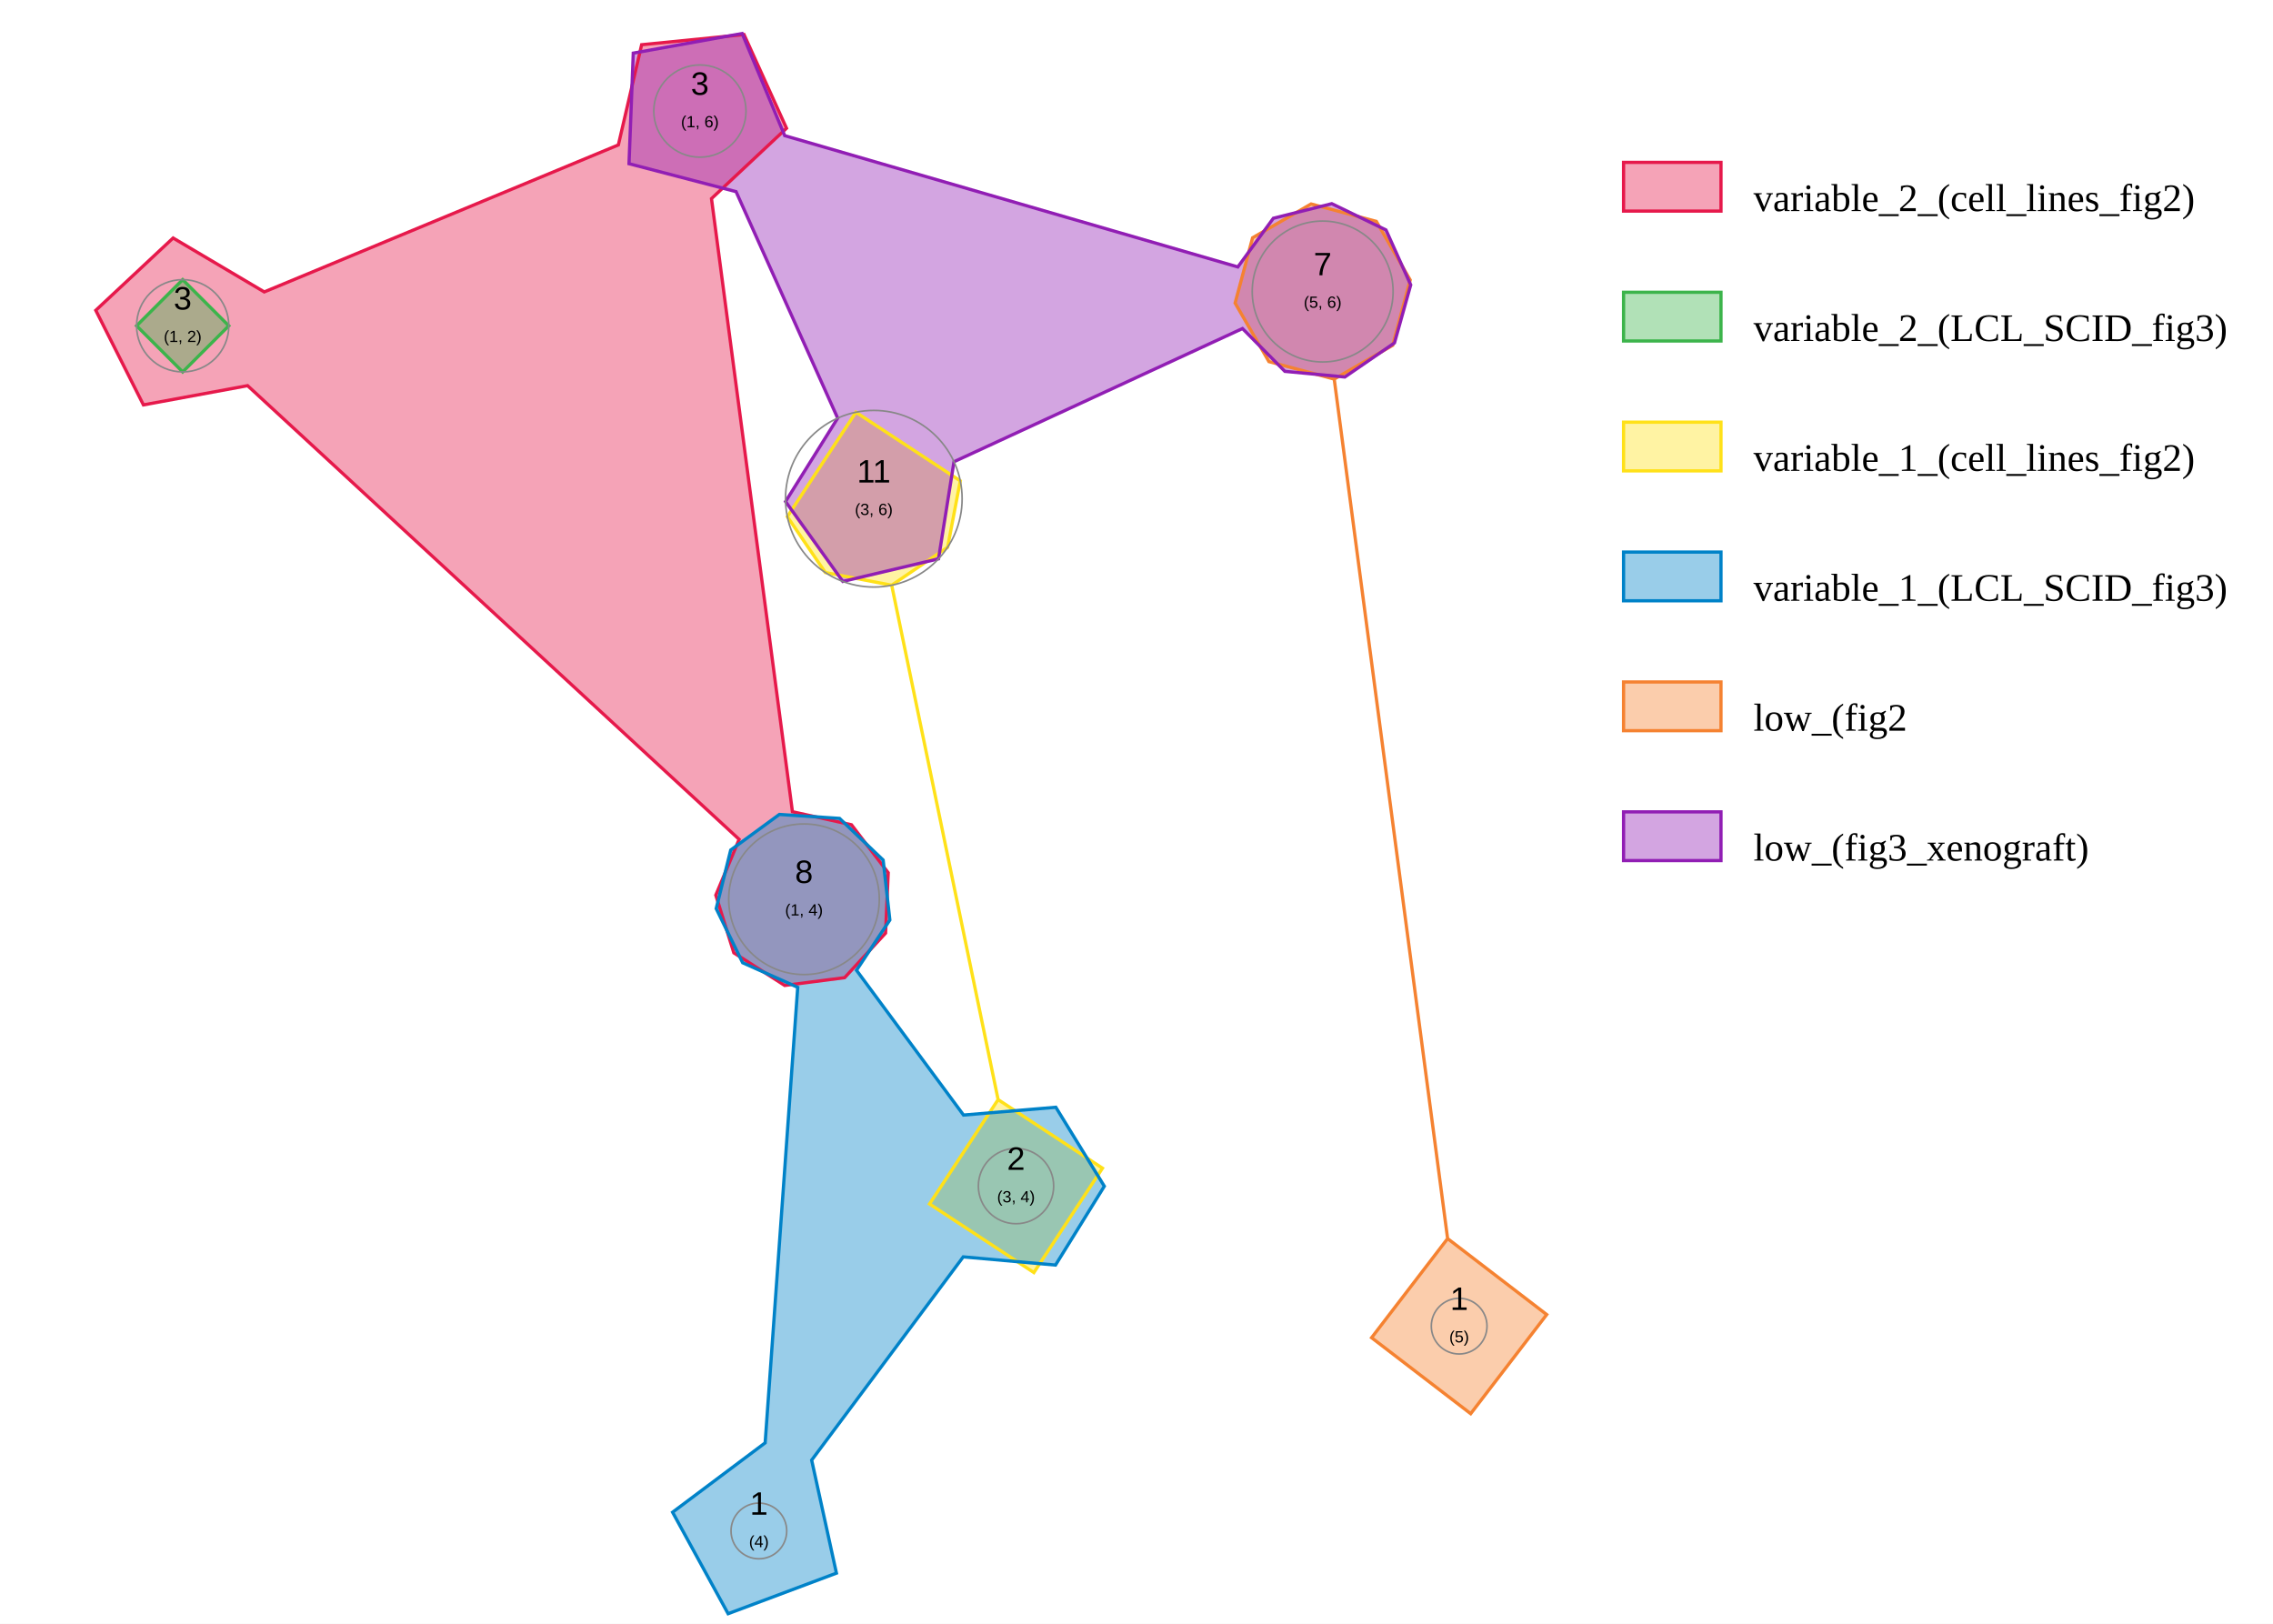
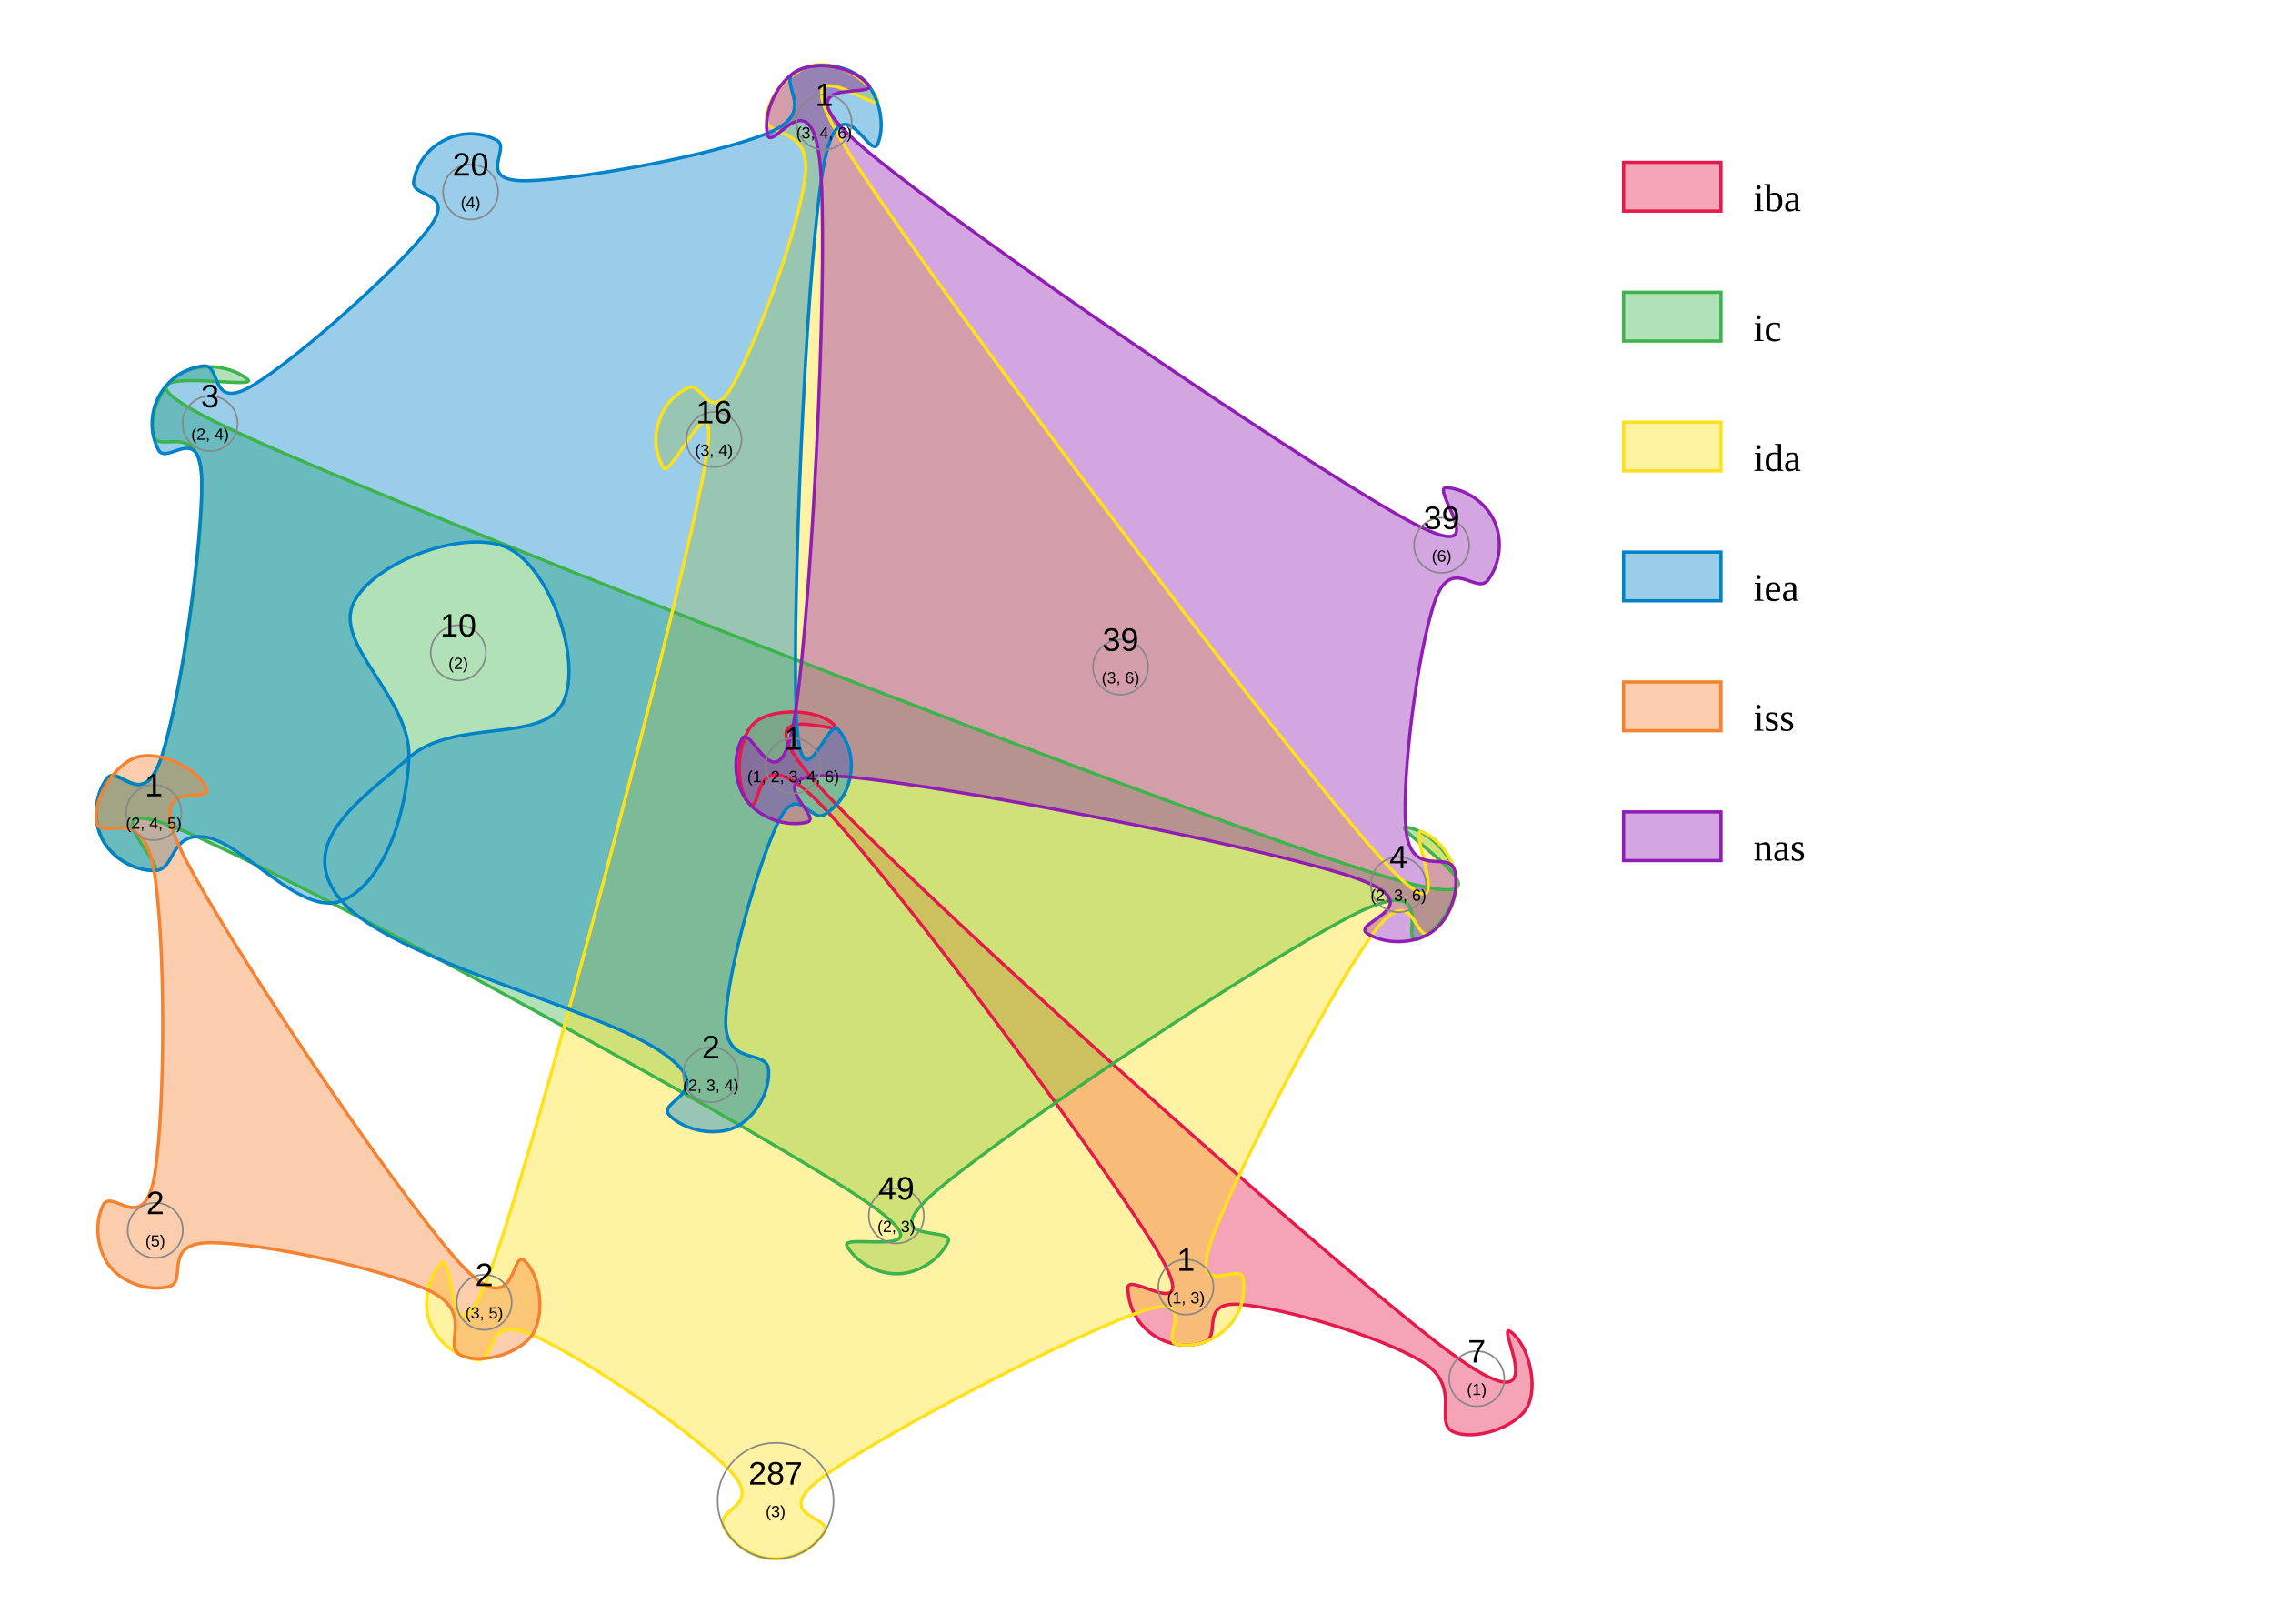
<svg xmlns="http://www.w3.org/2000/svg" xmlns:xlink="http://www.w3.org/1999/xlink" width="700" height="500">
  <defs>
    <style type="text/css">
  .borderLine {
	   stroke: none;
	   fill-opacity: 0.4;
  }
  .outLine {
	   stroke-width: 1;
	   fill: none;
  }
  .circle {
	   stroke: #888888;
	   stroke-width: 0.5;
	   fill: none;
    pointer-events: all;
  }
  .spcircle {
	   stroke: #FF2222;
	   stroke-width: 1;
	   fill: none;
    pointer-events: all;
  }
  .tLabel {
	   font-family: Arial;
    pointer-events: none;
	   font-size: 14px;
	   text-anchor: middle;
	   alignment-baseline: central;
  }
  .nLabel {
	   font-family: Arial;
    pointer-events: none;
	   font-size: 10px;
	   text-anchor: middle;
	   alignment-baseline: central;
  }
  .belong {
	   font-family: Arial;
    pointer-events: none;
	   font-size: 5px;
	   text-anchor: middle;
	   alignment-baseline: central;
  }
  .p0{
    stroke: none;
    fill: #e6194b;
  }
  .q0{
    fill: none;
    stroke: #e6194b;
  }
  .p1{
    stroke: none;
    fill: #3cb44b;
  }
  .q1{
    fill: none;
    stroke: #3cb44b;
  }
  .p2{
    stroke: none;
    fill: #ffe119;
  }
  .q2{
    fill: none;
    stroke: #ffe119;
  }
  .p3{
    stroke: none;
    fill: #0082c8;
  }
  .q3{
    fill: none;
    stroke: #0082c8;
  }
  .p4{
    stroke: none;
    fill: #f58231;
  }
  .q4{
    fill: none;
    stroke: #f58231;
  }
  .p5{
    stroke: none;
    fill: #911eb4;
  }
  .q5{
    fill: none;
    stroke: #911eb4;
  }

</style>
    <symbol id="bl0">
-       <path d="M 81.38 89.89 L 53.31 73.29 L 29.49 95.56 L 44.17 124.68 L 76.25 118.76 L 227.62 258.46 L 227.62 258.46 L 220.44 275.64 L 225.99 293.41 L 225.99 293.41 L 225.99 293.41 L 241.66 303.45 L 260.12 301.05 L 260.12 301.05 L 260.12 301.05 L 272.72 287.34 L 273.54 268.74 L 273.54 268.74 L 273.54 268.74 L 262.22 253.97 L 244.04 249.95 L 244.04 249.95 L 219.11 61.16 L 242.22 39.49 L 229.13 10.64 L 197.60 13.77 L 190.43 44.63 Z" />
+       <path d="M 257.58 247.76 C 220.65 209.86 261.91 228.16 256.84 223.14 C 251.77 218.13 237.47 217.87 232.22 222.69 C 226.97 227.52 226.01 241.78 230.58 247.26 C 235.14 252.74 230.26 223.13 255.03 250.10 C 279.81 277.06 336.00 352.77 354.47 382.08 C 372.93 411.38 347.27 390.84 347.36 396.60 C 347.45 402.37 350.20 407.58 354.91 410.91 C 359.62 414.24 365.45 415.09 370.91 413.25 C 376.38 411.40 368.87 400.51 382.23 401.70 C 395.60 402.89 424.67 411.35 437.75 419.19 C 450.83 427.04 441.13 438.08 447.63 440.92 C 454.14 443.76 466.77 439.57 470.28 433.40 C 473.80 427.23 470.97 414.23 465.21 410.08 C 459.45 405.93 483.01 445.11 441.49 412.64 C 399.96 380.18 294.51 285.66 257.58 247.76 Z" />
    </symbol>
    <symbol id="bl1">
-       <path d="M 70.46 100.32 L 56.26 86.12 L 42.06 100.32 L 56.26 114.52 Z" />
+       <path d="M 49.92 232.54 C 44.07 250.88 36.59 234.63 32.89 239.77 C 29.18 244.90 28.57 252.55 31.41 258.21 C 34.24 263.87 40.74 267.95 47.07 268.06 C 53.40 268.16 20.39 239.16 63.05 258.73 C 105.71 278.29 220.79 340.85 260.36 365.87 C 299.93 390.90 257.61 378.57 260.90 383.84 C 264.19 389.12 270.60 392.49 276.81 392.23 C 283.02 391.96 289.11 388.05 291.94 382.51 C 294.77 376.98 266.18 384.62 290.94 364.56 C 315.71 344.50 386.61 297.30 415.76 282.22 C 444.91 267.15 430.17 291.54 436.70 289.19 C 443.22 286.85 449.15 277.39 448.41 270.49 C 447.67 263.60 439.88 255.61 433.01 254.70 C 426.13 253.79 484.35 289.50 414.02 265.94 C 343.69 242.37 148.88 166.70 81.34 136.88 C 13.79 107.06 81.41 121.22 76.28 116.84 C 71.15 112.47 61.51 111.61 55.69 115.01 C 49.87 118.41 45.88 127.22 47.17 133.84 C 48.46 140.45 61.59 128.35 62.14 148.09 C 62.69 167.83 55.77 214.21 49.92 232.54 Z" />
    </symbol>
    <symbol id="bl2">
-       <path d="M 274.61 180.21 L 274.61 180.21 L 291.83 168.51 L 295.73 148.07 L 295.73 148.07 L 263.59 126.94 L 242.47 159.09 L 242.47 159.09 L 254.17 176.30 L 274.61 180.21 L 274.61 180.21 L 307.38 338.60 L 286.26 370.74 L 318.40 391.86 L 339.52 359.72 L 307.38 338.60 Z" />
+       <path d="M 153.70 383.76 C 137.83 431.04 140.16 384.31 135.90 389.01 C 131.63 393.70 130.17 401.29 132.38 407.23 C 134.59 413.18 140.66 417.96 146.96 418.73 C 153.25 419.49 148.43 404.39 163.86 411.06 C 179.29 417.73 212.31 440.31 224.10 452.10 C 235.90 463.89 220.09 464.45 222.83 470.03 C 225.57 475.60 231.60 479.60 237.80 479.97 C 244.00 480.33 250.46 477.07 253.84 471.85 C 257.21 466.64 235.58 467.36 254.68 453.90 C 273.79 440.45 327.82 412.57 349.38 404.58 C 370.94 396.59 356.79 413.09 362.47 413.97 C 368.16 414.85 373.72 413.05 377.80 408.99 C 381.87 404.93 383.71 399.38 382.86 393.69 C 382.01 388.01 365.65 401.65 373.55 380.55 C 381.44 359.44 408.94 306.83 422.33 288.18 C 435.71 269.53 435.25 290.74 440.48 287.30 C 445.70 283.86 448.95 277.20 448.45 270.97 C 447.95 264.73 443.69 258.68 437.98 256.11 C 432.27 253.55 454.61 298.98 419.92 258.14 C 385.23 217.29 294.47 97.38 264.53 51.89 C 234.59 6.40 272.92 37.05 270.22 30.67 C 267.52 24.29 257.86 18.92 251.02 20.00 C 244.17 21.08 236.62 29.15 236.01 36.05 C 235.39 42.95 249.99 38.01 247.94 54.50 C 245.88 70.98 232.96 105.50 225.73 118.48 C 218.51 131.47 216.38 117.10 211.80 119.43 C 207.22 121.76 204.32 125.20 202.81 130.12 C 201.31 135.03 201.78 139.51 204.27 144.01 C 206.77 148.50 225.40 104.64 215.29 152.59 C 205.17 200.55 169.58 336.48 153.70 383.76 Z" />
    </symbol>
    <symbol id="bl3">
-       <path d="M 235.64 444.30 L 207.13 465.66 L 224.23 496.91 L 257.59 484.42 L 249.96 449.62 L 296.64 387.03 L 325.06 389.55 L 340.09 365.28 L 325.16 340.96 L 296.73 343.36 L 263.77 298.78 L 263.77 298.78 L 274.04 283.30 L 271.98 264.84 L 271.98 264.84 L 271.98 264.84 L 258.55 252.01 L 240.02 250.79 L 240.02 250.79 L 240.02 250.79 L 225.03 261.75 L 220.56 279.78 L 220.56 279.78 L 220.56 279.78 L 228.71 296.46 L 245.67 304.03 L 245.67 304.03 Z" />
+       <path d="M 49.92 232.54 C 44.04 250.92 36.39 234.75 32.74 239.98 C 29.08 245.20 28.62 253.05 31.65 258.67 C 34.67 264.28 41.47 268.22 47.85 268.05 C 54.22 267.88 52.05 255.93 63.52 257.81 C 74.98 259.68 92.70 282.31 105.18 277.41 C 117.67 272.51 125.20 251.63 125.93 233.31 C 126.66 214.99 102.75 198.73 108.82 185.81 C 114.90 172.89 143.40 162.62 156.32 168.70 C 169.25 174.78 179.51 203.28 173.43 216.20 C 167.35 229.12 139.58 221.07 125.93 233.31 C 112.28 245.55 89.82 259.41 105.18 277.41 C 120.55 295.41 182.54 310.09 202.75 323.31 C 222.97 336.53 201.52 338.74 206.25 343.50 C 210.99 348.26 220.34 349.93 226.43 347.10 C 232.52 344.27 237.27 336.04 236.69 329.36 C 236.10 322.67 222.91 328.92 223.51 313.66 C 224.11 298.41 233.58 265.66 239.69 253.09 C 245.79 240.51 249.59 253.69 254.04 250.79 C 258.49 247.89 261.11 243.83 261.93 238.59 C 262.75 233.34 261.48 228.67 258.13 224.56 C 254.77 220.44 246.19 251.83 245.15 218.01 C 244.11 184.19 247.89 90.21 252.93 55.46 C 257.98 20.71 267.86 50.52 270.36 44.25 C 272.87 37.98 270.56 28.53 265.45 24.12 C 260.34 19.71 250.65 18.81 244.81 22.20 C 238.98 25.60 252.75 34.40 236.27 41.09 C 219.80 47.78 179.13 55.25 162.44 55.65 C 145.74 56.05 157.90 45.60 152.81 43.09 C 147.72 40.58 142.07 40.59 136.99 43.11 C 131.90 45.63 128.48 50.13 127.40 55.70 C 126.32 61.27 141.45 58.39 131.58 70.96 C 121.71 83.53 91.83 110.22 78.03 118.56 C 64.24 126.91 68.43 112.01 62.62 112.69 C 56.81 113.37 51.75 116.81 48.98 121.96 C 46.20 127.11 46.12 133.23 48.75 138.45 C 51.38 143.68 61.90 129.27 62.14 148.09 C 62.37 166.91 55.80 214.16 49.92 232.54 Z" />
    </symbol>
    <symbol id="bl4">
-       <path d="M 410.89 116.73 L 410.89 116.73 L 428.91 106.32 L 434.29 86.21 L 434.29 86.21 L 434.29 86.21 L 423.88 68.19 L 403.77 62.81 L 403.77 62.81 L 403.77 62.81 L 385.75 73.22 L 380.37 93.33 L 380.37 93.33 L 380.37 93.33 L 390.78 111.35 L 410.89 116.73 L 410.89 116.73 L 445.81 381.40 L 422.40 411.92 L 452.92 435.32 L 476.33 404.80 L 445.81 381.40 Z" />
+       <path d="M 57.35 265.00 C 42.22 236.26 66.51 248.88 63.47 242.51 C 60.42 236.14 48.86 231.07 42.11 233.15 C 35.36 235.22 28.65 245.91 29.72 252.89 C 30.78 259.88 43.82 246.44 47.43 268.06 C 51.03 289.68 50.90 340.38 47.75 361.00 C 44.61 381.63 34.46 365.37 31.70 371.19 C 28.93 377.00 29.89 385.06 33.93 390.07 C 37.98 395.08 45.66 397.70 51.92 396.22 C 58.19 394.74 49.31 382.47 65.26 382.67 C 81.21 382.86 116.31 390.25 131.67 397.19 C 147.03 404.14 135.62 414.64 142.06 417.41 C 148.50 420.18 159.94 416.83 163.88 411.03 C 167.82 405.23 166.70 393.37 161.75 388.41 C 156.80 383.44 160.01 410.89 139.13 386.21 C 118.25 361.53 72.48 293.75 57.35 265.00 Z" />
    </symbol>
    <symbol id="bl5">
-       <path d="M 241.66 41.77 L 228.55 10.32 L 195.02 16.36 L 193.71 50.41 L 226.68 59.01 L 257.97 128.76 L 241.92 154.44 L 259.56 179.04 L 289.03 172.08 L 293.79 142.18 L 382.64 101.17 L 382.64 101.17 L 395.69 114.35 L 414.16 116.09 L 414.16 116.09 L 414.16 116.09 L 429.45 105.59 L 434.45 87.72 L 434.45 87.72 L 434.45 87.72 L 426.83 70.81 L 410.14 62.72 L 410.14 62.72 L 410.14 62.72 L 392.14 67.21 L 381.21 82.20 L 381.21 82.20 Z" />
+       <path d="M 245.15 218.01 C 240.25 252.45 231.42 221.88 228.44 227.64 C 225.46 233.41 226.24 241.74 230.24 246.85 C 234.25 251.96 242.14 254.71 248.46 253.20 C 254.77 251.68 228.87 236.12 261.81 239.28 C 294.75 242.43 381.30 259.33 413.14 268.96 C 444.99 278.59 415.44 283.84 421.03 287.42 C 426.63 291.01 435.72 290.75 441.11 286.87 C 446.49 282.98 449.60 274.42 447.96 267.99 C 446.32 261.55 434.17 271.16 432.92 254.69 C 431.67 238.21 436.63 200.85 441.71 185.63 C 446.79 170.40 454.60 183.55 458.31 178.55 C 462.02 173.55 462.80 166.29 460.25 160.61 C 457.70 154.93 451.76 150.70 445.56 150.14 C 439.36 149.59 464.65 178.32 429.24 157.83 C 393.83 137.35 300.91 74.10 268.51 47.72 C 236.12 21.34 271.79 31.14 267.26 25.92 C 262.72 20.71 252.03 18.57 245.84 21.65 C 239.66 24.72 234.90 34.53 236.32 41.30 C 237.73 48.06 251.17 20.12 252.93 55.46 C 254.70 90.81 250.05 183.57 245.15 218.01 Z" />
    </symbol>
  </defs>
  <rect width="700" height="500" style="fill:#fff;stroke-width:0" />
  <use class="p0 borderLine" xlink:href="#bl0" />
  <use class="p1 borderLine" xlink:href="#bl1" />
  <use class="p2 borderLine" xlink:href="#bl2" />
  <use class="p3 borderLine" xlink:href="#bl3" />
  <use class="p4 borderLine" xlink:href="#bl4" />
  <use class="p5 borderLine" xlink:href="#bl5" />
  <use class="q0 outLine" xlink:href="#bl0" />
  <use class="q1 outLine" xlink:href="#bl1" />
  <use class="q2 outLine" xlink:href="#bl2" />
  <use class="q3 outLine" xlink:href="#bl3" />
  <use class="q4 outLine" xlink:href="#bl4" />
  <use class="q5 outLine" xlink:href="#bl5" />
-   <circle class="circle" cx="56.261" cy="100.319" r="14.202" />
-   <text class="tLabel" x="56.26" y="80.32" />
-   <text class="nLabel" x="56.26" y="95.32">3</text>
-   <text class="belong" x="56.26" y="105.32">(1, 2)</text>
-   <circle class="circle" cx="312.894" cy="365.227" r="11.596" />
-   <text class="tLabel" x="312.89" y="345.23" />
-   <text class="nLabel" x="312.89" y="360.23">2</text>
-   <text class="belong" x="312.89" y="370.23">(3, 4)</text>
-   <circle class="circle" cx="269.102" cy="153.576" r="27.195" />
-   <text class="tLabel" x="269.10" y="133.58" />
-   <text class="nLabel" x="269.10" y="148.58">11</text>
-   <text class="belong" x="269.10" y="158.58">(3, 6)</text>
-   <circle class="circle" cx="233.705" cy="471.424" r="8.576" />
-   <text class="tLabel" x="233.71" y="451.42" />
-   <text class="nLabel" x="233.71" y="466.42">1</text>
-   <text class="belong" x="233.71" y="476.42">(4)</text>
-   <circle class="circle" cx="247.604" cy="276.907" r="23.192" />
-   <text class="tLabel" x="247.60" y="256.91" />
-   <text class="nLabel" x="247.60" y="271.91">8</text>
-   <text class="belong" x="247.60" y="281.91">(1, 4)</text>
-   <circle class="circle" cx="449.366" cy="408.36" r="8.576" />
-   <text class="tLabel" x="449.37" y="388.36" />
-   <text class="nLabel" x="449.37" y="403.36">1</text>
-   <text class="belong" x="449.37" y="413.36">(5)</text>
-   <circle class="circle" cx="407.332" cy="89.768" r="21.694" />
-   <text class="tLabel" x="407.33" y="69.77" />
-   <text class="nLabel" x="407.33" y="84.77">7</text>
-   <text class="belong" x="407.33" y="94.77">(5, 6)</text>
-   <circle class="circle" cx="215.544" cy="34.202" r="14.202" />
-   <text class="tLabel" x="215.54" y="14.20" />
-   <text class="nLabel" x="215.54" y="29.20">3</text>
-   <text class="belong" x="215.54" y="39.20">(1, 6)</text>
+   <circle class="circle" cx="454.776" cy="424.56" r="8.487" />
+   <text class="tLabel" x="454.78" y="404.56" />
+   <text class="nLabel" x="454.78" y="419.56">7</text>
+   <text class="belong" x="454.78" y="429.56">(1)</text>
+   <circle class="circle" cx="141.128" cy="201.004" r="8.487" />
+   <text class="tLabel" x="141.13" y="181.00" />
+   <text class="nLabel" x="141.13" y="196.00">10</text>
+   <text class="belong" x="141.13" y="206.00">(2)</text>
+   <circle class="circle" cx="276.044" cy="374.392" r="8.487" />
+   <text class="tLabel" x="276.04" y="354.39" />
+   <text class="nLabel" x="276.04" y="369.39">49</text>
+   <text class="belong" x="276.04" y="379.39">(2, 3)</text>
+   <circle class="circle" cx="218.905" cy="330.91" r="8.487" />
+   <text class="tLabel" x="218.91" y="310.91" />
+   <text class="nLabel" x="218.91" y="325.91">2</text>
+   <text class="belong" x="218.91" y="335.91">(2, 3, 4)</text>
+   <circle class="circle" cx="64.694" cy="130.423" r="8.487" />
+   <text class="tLabel" x="64.69" y="110.42" />
+   <text class="nLabel" x="64.69" y="125.42">3</text>
+   <text class="belong" x="64.69" y="135.42">(2, 4)</text>
+   <circle class="circle" cx="47.364" cy="250.208" r="8.487" />
+   <text class="tLabel" x="47.36" y="230.21" />
+   <text class="nLabel" x="47.36" y="245.21">1</text>
+   <text class="belong" x="47.36" y="255.21">(2, 4, 5)</text>
+   <circle class="circle" cx="430.661" cy="272.392" r="8.487" />
+   <text class="tLabel" x="430.66" y="252.39" />
+   <text class="nLabel" x="430.66" y="267.39">4</text>
+   <text class="belong" x="430.66" y="277.39">(2, 3, 6)</text>
+   <circle class="circle" cx="238.853" cy="462.15" r="17.85" />
+   <text class="tLabel" x="238.85" y="442.15" />
+   <text class="nLabel" x="238.85" y="457.15">287</text>
+   <text class="belong" x="238.85" y="467.15">(3)</text>
+   <circle class="circle" cx="365.21" cy="396.332" r="8.487" />
+   <text class="tLabel" x="365.21" y="376.33" />
+   <text class="nLabel" x="365.21" y="391.33">1</text>
+   <text class="belong" x="365.21" y="401.33">(1, 3)</text>
+   <circle class="circle" cx="219.881" cy="135.346" r="8.487" />
+   <text class="tLabel" x="219.88" y="115.35" />
+   <text class="nLabel" x="219.88" y="130.35">16</text>
+   <text class="belong" x="219.88" y="140.35">(3, 4)</text>
+   <circle class="circle" cx="253.787" cy="37.634" r="8.487" />
+   <text class="tLabel" x="253.79" y="17.63" />
+   <text class="nLabel" x="253.79" y="32.63">1</text>
+   <text class="belong" x="253.79" y="42.63">(3, 4, 6)</text>
+   <circle class="circle" cx="149.109" cy="401.01" r="8.487" />
+   <text class="tLabel" x="149.11" y="381.01" />
+   <text class="nLabel" x="149.11" y="396.01">2</text>
+   <text class="belong" x="149.11" y="406.01">(3, 5)</text>
+   <circle class="circle" cx="345.097" cy="205.412" r="8.487" />
+   <text class="tLabel" x="345.10" y="185.41" />
+   <text class="nLabel" x="345.10" y="200.41">39</text>
+   <text class="belong" x="345.10" y="210.41">(3, 6)</text>
+   <circle class="circle" cx="144.922" cy="59.101" r="8.487" />
+   <text class="tLabel" x="144.92" y="39.10" />
+   <text class="nLabel" x="144.92" y="54.10">20</text>
+   <text class="belong" x="144.92" y="64.10">(4)</text>
+   <circle class="circle" cx="47.818" cy="378.851" r="8.487" />
+   <text class="tLabel" x="47.82" y="358.85" />
+   <text class="nLabel" x="47.82" y="373.85">2</text>
+   <text class="belong" x="47.82" y="383.85">(5)</text>
+   <circle class="circle" cx="443.967" cy="167.92" r="8.487" />
+   <text class="tLabel" x="443.97" y="147.92" />
+   <text class="nLabel" x="443.97" y="162.92">39</text>
+   <text class="belong" x="443.97" y="172.92">(6)</text>
+   <circle class="circle" cx="244.294" cy="235.84" r="8.487" />
+   <text class="tLabel" x="244.29" y="215.84" />
+   <text class="nLabel" x="244.29" y="230.84">1</text>
+   <text class="belong" x="244.29" y="240.84">(1, 2, 3, 4, 6)</text>
  <rect class="p0 borderLine" x="500.00" y="50.00" width="30.00" height="15.00" />
  <rect class="q0" x="500.00" y="50.00" width="30.00" height="15.00" />
-   <text class="legend" x="540.00" y="65.00">variable_2_(cell_lines_fig2)</text>
+   <text class="legend" x="540.00" y="65.00">iba</text>
  <rect class="p1 borderLine" x="500.00" y="90.00" width="30.00" height="15.00" />
  <rect class="q1" x="500.00" y="90.00" width="30.00" height="15.00" />
-   <text class="legend" x="540.00" y="105.00">variable_2_(LCL_SCID_fig3)</text>
+   <text class="legend" x="540.00" y="105.00">ic</text>
  <rect class="p2 borderLine" x="500.00" y="130.00" width="30.00" height="15.00" />
  <rect class="q2" x="500.00" y="130.00" width="30.00" height="15.00" />
-   <text class="legend" x="540.00" y="145.00">variable_1_(cell_lines_fig2)</text>
+   <text class="legend" x="540.00" y="145.00">ida</text>
  <rect class="p3 borderLine" x="500.00" y="170.00" width="30.00" height="15.00" />
  <rect class="q3" x="500.00" y="170.00" width="30.00" height="15.00" />
-   <text class="legend" x="540.00" y="185.00">variable_1_(LCL_SCID_fig3)</text>
+   <text class="legend" x="540.00" y="185.00">iea</text>
  <rect class="p4 borderLine" x="500.00" y="210.00" width="30.00" height="15.00" />
  <rect class="q4" x="500.00" y="210.00" width="30.00" height="15.00" />
-   <text class="legend" x="540.00" y="225.00">low_(fig2</text>
+   <text class="legend" x="540.00" y="225.00">iss</text>
  <rect class="p5 borderLine" x="500.00" y="250.00" width="30.00" height="15.00" />
  <rect class="q5" x="500.00" y="250.00" width="30.00" height="15.00" />
-   <text class="legend" x="540.00" y="265.00">low_(fig3_xenograft)</text>
+   <text class="legend" x="540.00" y="265.00">nas</text>
</svg>
